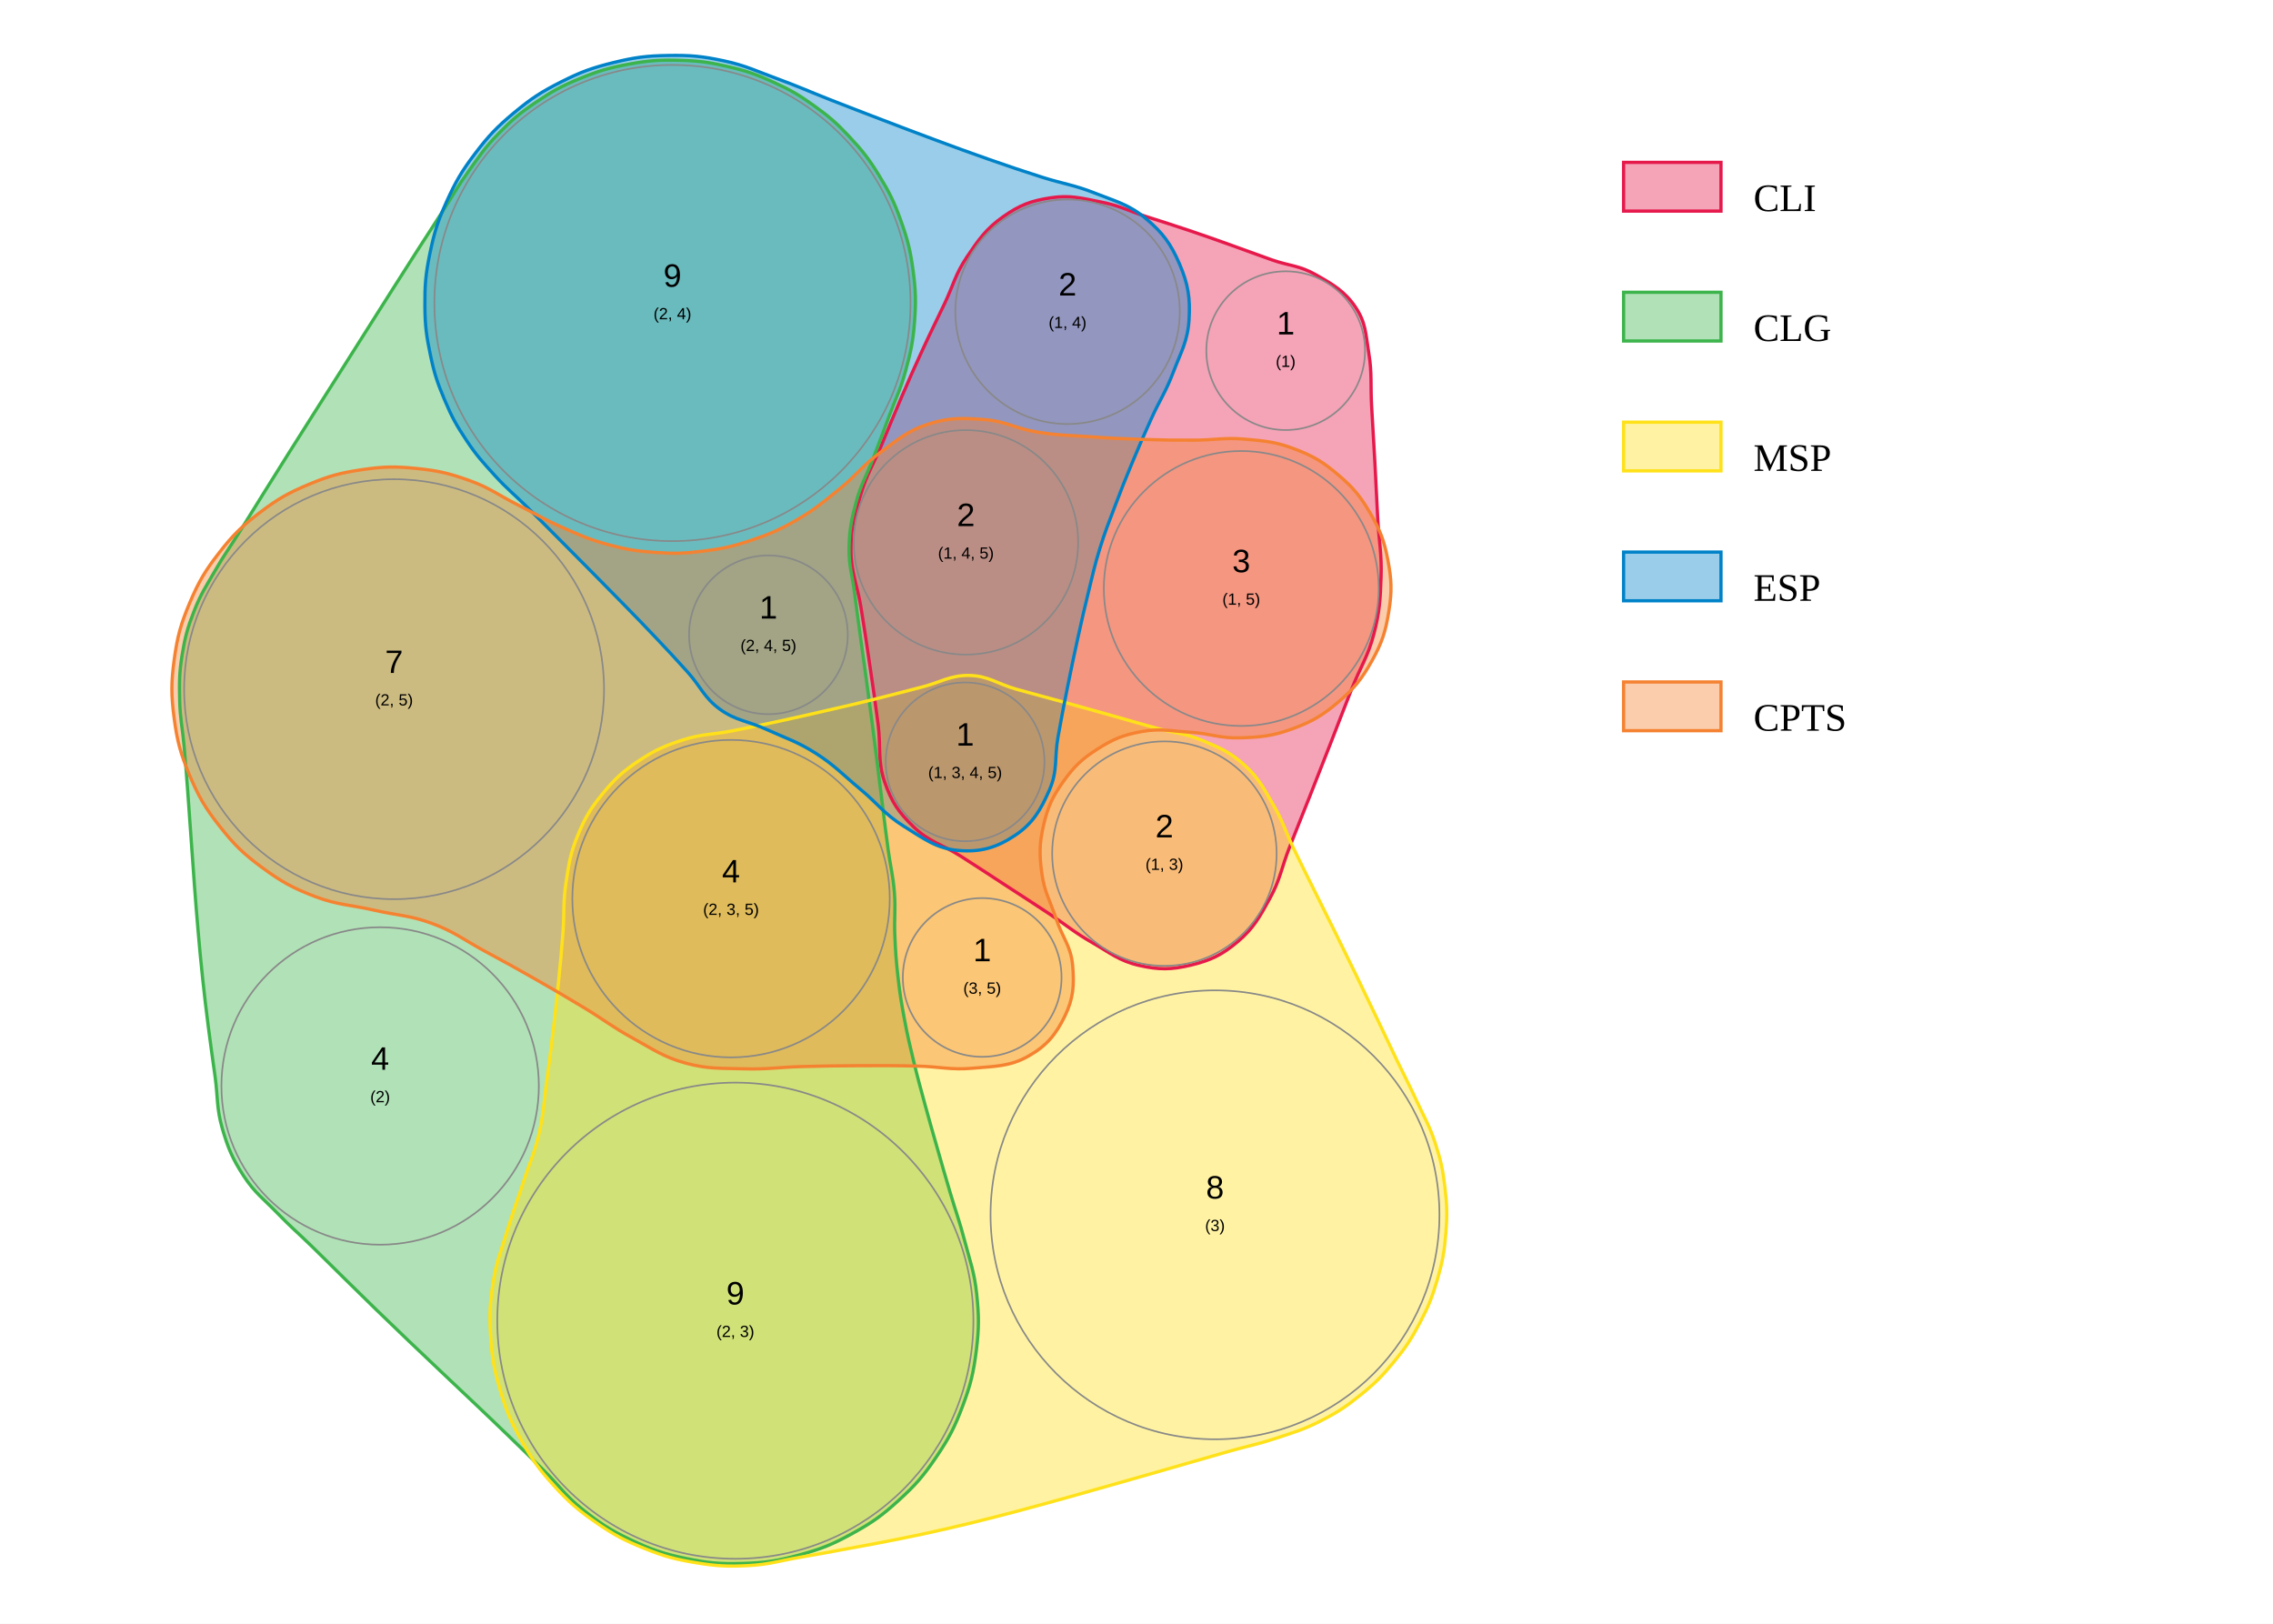
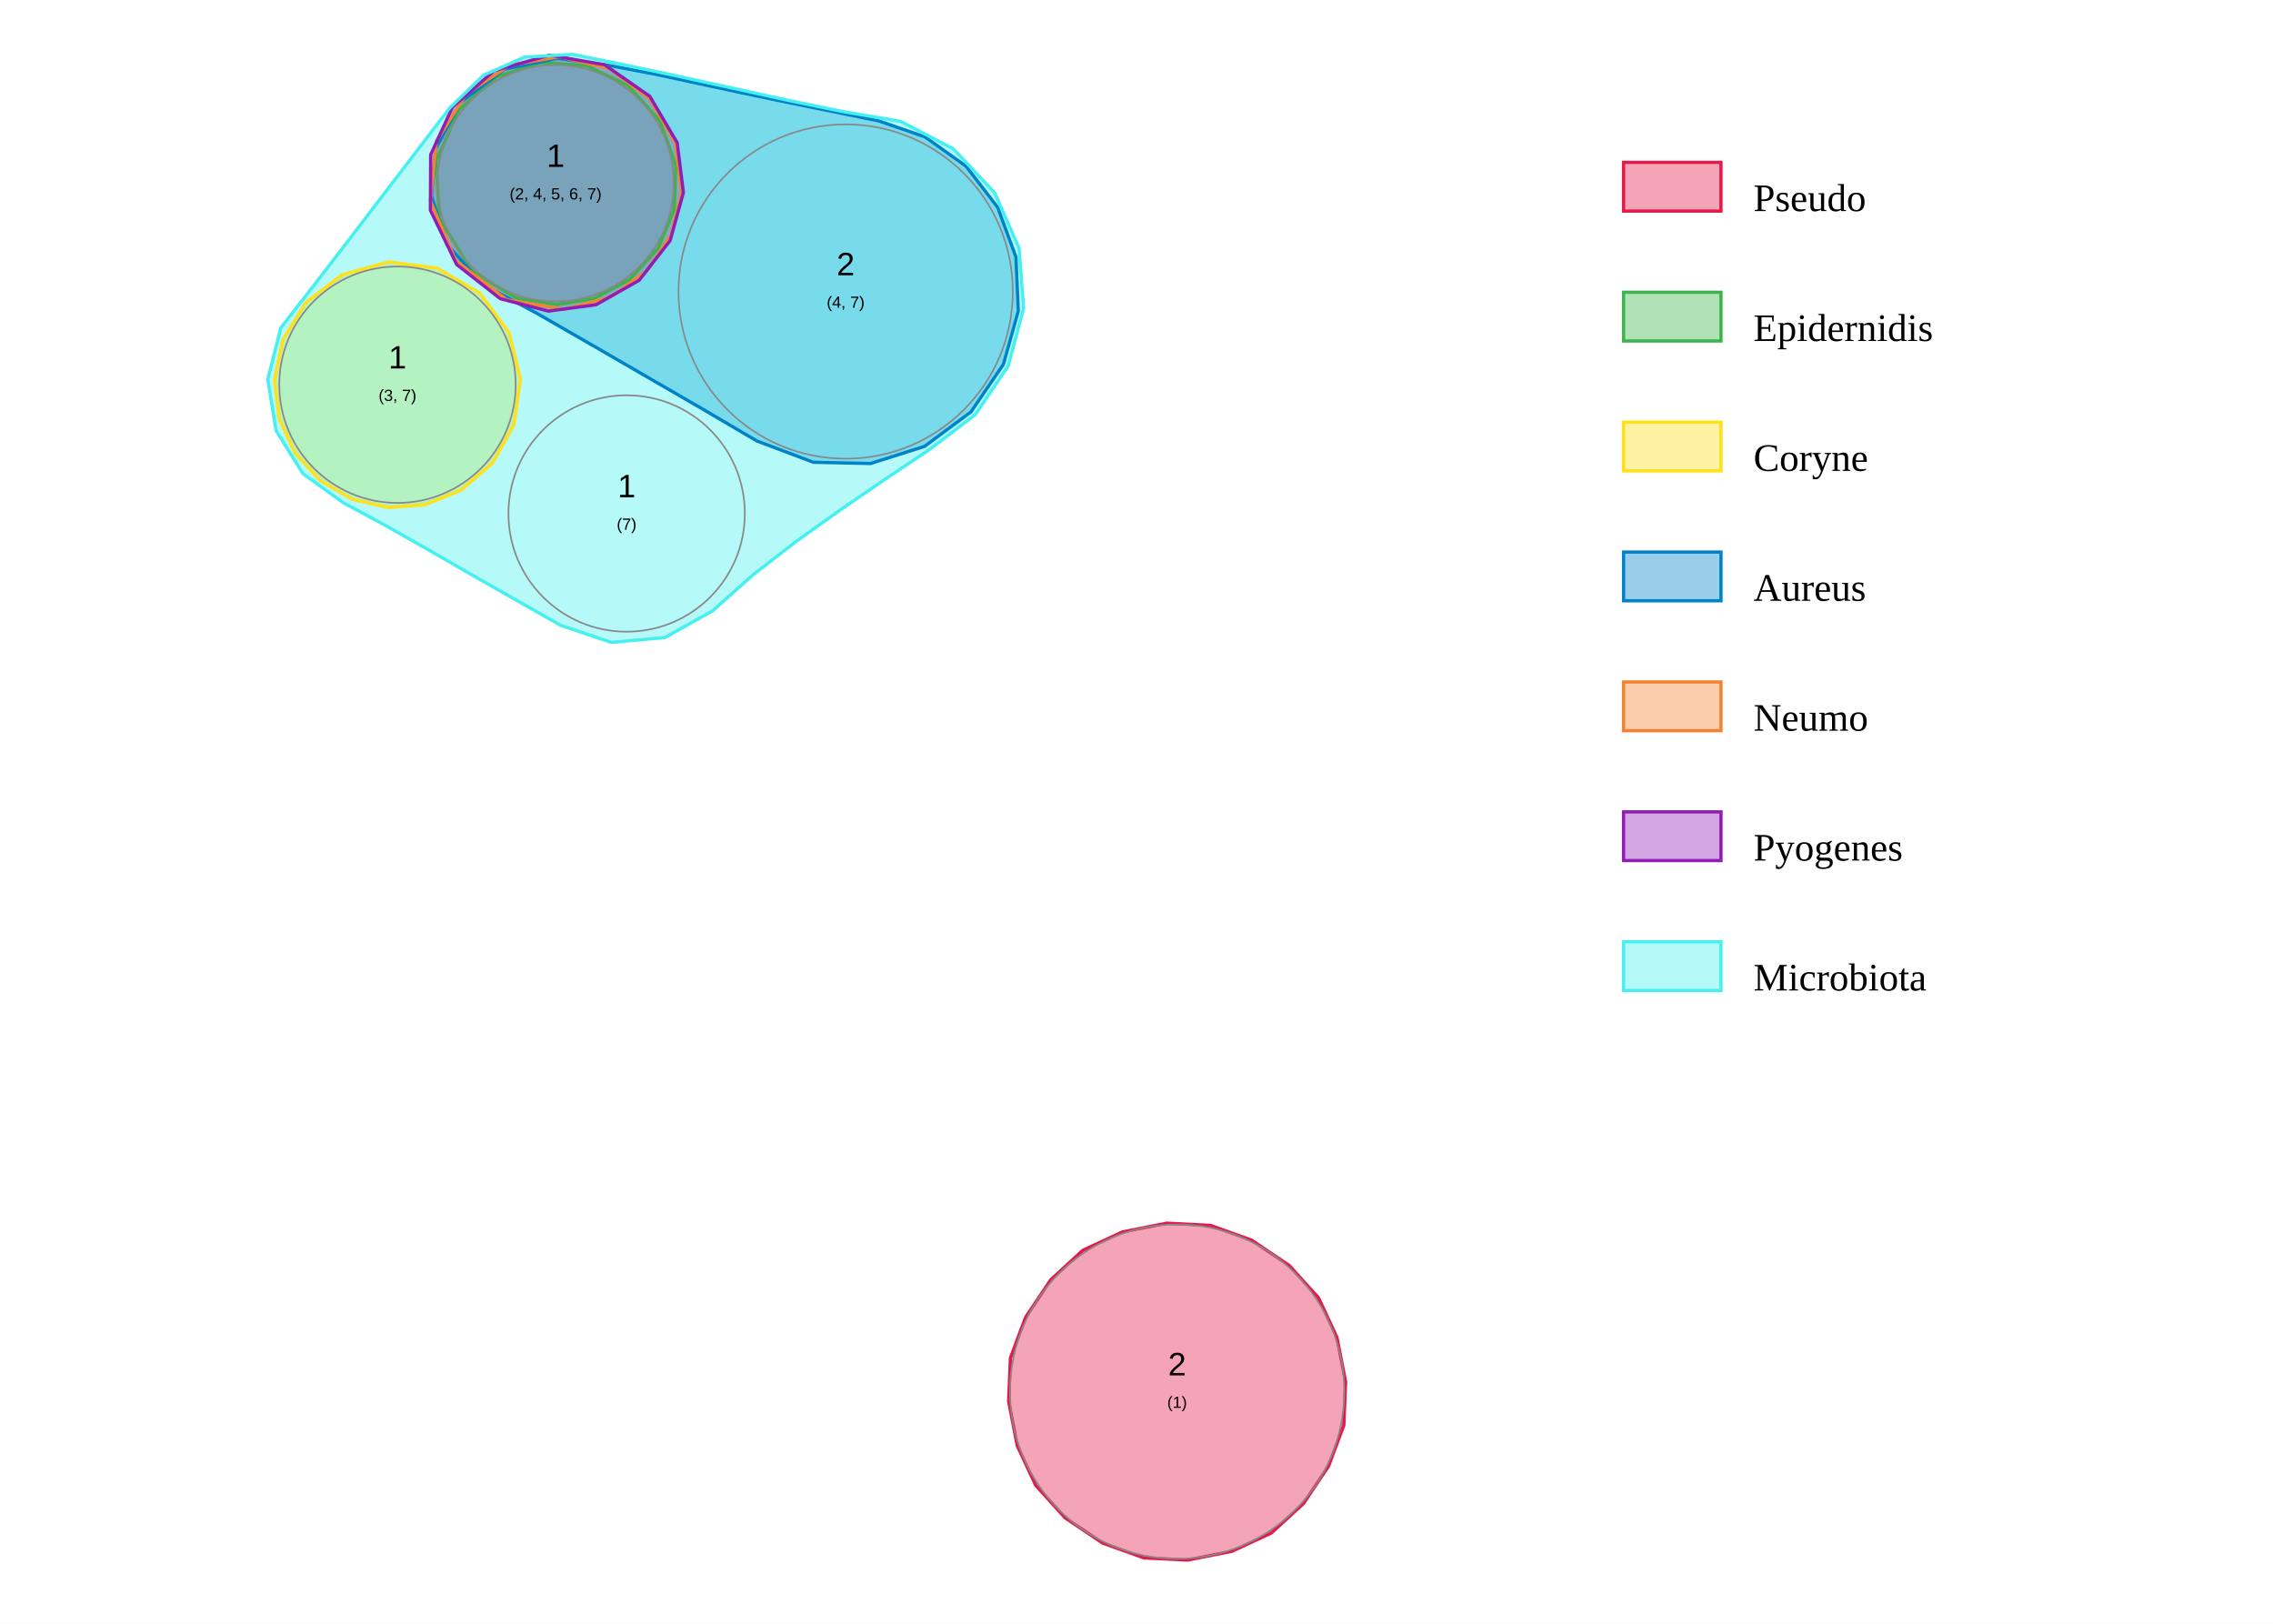
<svg xmlns="http://www.w3.org/2000/svg" xmlns:xlink="http://www.w3.org/1999/xlink" width="700" height="500">
  <defs>
    <style type="text/css">
  .borderLine {
	   stroke: none;
	   fill-opacity: 0.4;
  }
  .outLine {
	   stroke-width: 1;
	   fill: none;
  }
  .circle {
	   stroke: #888888;
	   stroke-width: 0.5;
	   fill: none;
    pointer-events: all;
  }
  .spcircle {
	   stroke: #FF2222;
	   stroke-width: 1;
	   fill: none;
    pointer-events: all;
  }
  .tLabel {
	   font-family: Arial;
    pointer-events: none;
	   font-size: 14px;
	   text-anchor: middle;
	   alignment-baseline: central;
  }
  .nLabel {
	   font-family: Arial;
    pointer-events: none;
	   font-size: 10px;
	   text-anchor: middle;
	   alignment-baseline: central;
  }
  .belong {
	   font-family: Arial;
    pointer-events: none;
	   font-size: 5px;
	   text-anchor: middle;
	   alignment-baseline: central;
  }
  .p0{
    stroke: none;
    fill: #e6194b;
  }
  .q0{
    fill: none;
    stroke: #e6194b;
  }
  .p1{
    stroke: none;
    fill: #3cb44b;
  }
  .q1{
    fill: none;
    stroke: #3cb44b;
  }
  .p2{
    stroke: none;
    fill: #ffe119;
  }
  .q2{
    fill: none;
    stroke: #ffe119;
  }
  .p3{
    stroke: none;
    fill: #0082c8;
  }
  .q3{
    fill: none;
    stroke: #0082c8;
  }
  .p4{
    stroke: none;
    fill: #f58231;
  }
  .q4{
    fill: none;
    stroke: #f58231;
  }
+   .p5{
+     stroke: none;
+     fill: #911eb4;
+   }
+   .q5{
+     fill: none;
+     stroke: #911eb4;
+   }
+   .p6{
+     stroke: none;
+     fill: #46f0f0;
+   }
+   .q6{
+     fill: none;
+     stroke: #46f0f0;
+   }

</style>
    <symbol id="bl0">
-       <path d="M 339.05 62.20 C 333.19 61.05 329.64 60.00 323.61 60.90 C 317.59 61.81 314.09 63.09 308.92 66.74 C 303.75 70.38 301.39 73.76 297.77 79.13 C 294.16 84.50 293.59 87.85 290.85 93.58 C 288.11 99.31 286.71 102.07 284.09 107.77 C 281.46 113.48 280.23 116.26 277.72 122.09 C 275.21 127.92 274.07 130.85 271.53 136.93 C 268.99 143.01 266.92 146.01 265.02 152.49 C 263.13 158.97 262.03 162.41 262.06 169.33 C 262.08 176.26 263.99 179.98 265.16 187.13 C 266.33 194.29 266.86 197.94 267.91 205.11 C 268.96 212.28 269.52 215.87 270.42 222.99 C 271.32 230.12 270.24 234.42 272.42 240.75 C 274.61 247.07 276.66 250.03 281.33 254.60 C 286.00 259.17 290.12 259.99 295.77 263.58 C 301.42 267.17 304.12 268.99 309.59 272.55 C 315.05 276.11 317.77 277.85 323.12 281.38 C 328.46 284.92 330.77 287.05 336.30 290.22 C 341.83 293.40 344.66 295.87 350.75 297.27 C 356.83 298.66 360.63 298.66 366.72 297.20 C 372.80 295.74 376.30 294.09 381.18 289.97 C 386.05 285.85 387.92 282.39 391.10 276.60 C 394.28 270.81 394.62 267.34 397.08 261.02 C 399.55 254.71 400.88 251.50 403.44 245.02 C 406.00 238.53 407.30 235.22 409.88 228.61 C 412.46 222.00 413.71 218.64 416.35 211.98 C 419.00 205.32 421.29 202.17 423.08 195.31 C 424.88 188.44 425.08 184.74 425.32 177.64 C 425.57 170.53 424.68 166.87 424.30 159.78 C 423.91 152.68 423.78 149.10 423.40 142.17 C 423.02 135.23 422.78 131.75 422.41 125.09 C 422.04 118.43 422.56 114.99 421.56 108.87 C 420.56 102.75 420.68 99.37 417.40 94.51 C 414.13 89.65 410.29 87.46 405.18 84.57 C 400.07 81.68 397.07 81.90 391.84 80.07 C 386.61 78.24 384.14 77.26 379.01 75.44 C 373.87 73.61 371.38 72.71 366.16 70.95 C 360.95 69.19 358.35 68.41 352.93 66.66 C 347.50 64.91 344.91 63.35 339.05 62.20 Z" />
+       <path d="M 413.85 438.89 L 414.40 425.49 L 411.74 411.86 L 406.07 399.66 L 397.03 389.67 L 385.47 381.89 L 372.78 377.33 L 359.31 376.65 L 345.67 379.35 L 333.47 385.00 L 323.59 394.08 L 315.86 405.60 L 311.17 418.16 L 310.62 431.56 L 313.28 445.19 L 318.96 457.39 L 327.99 467.38 L 339.56 475.16 L 352.25 479.72 L 365.71 480.40 L 379.36 477.70 L 391.55 472.05 L 401.44 462.97 L 409.16 451.45 Z" />
    </symbol>
    <symbol id="bl1">
-       <path d="M 120.33 89.98 C 117.15 94.98 115.57 97.50 112.40 102.50 C 109.24 107.50 107.65 110.00 104.50 114.97 C 101.35 119.93 99.77 122.41 96.64 127.34 C 93.52 132.26 91.95 134.71 88.88 139.60 C 85.80 144.48 84.28 146.91 81.27 151.74 C 78.25 156.58 76.79 158.99 73.79 163.76 C 70.80 168.54 69.10 170.75 66.31 175.61 C 63.51 180.47 61.85 182.86 59.81 188.07 C 57.77 193.28 56.99 196.11 56.09 201.64 C 55.20 207.18 55.21 210.12 55.34 215.76 C 55.46 221.39 56.20 224.17 56.70 229.80 C 57.20 235.43 57.40 238.26 57.83 243.92 C 58.25 249.58 58.43 252.42 58.84 258.10 C 59.25 263.79 59.43 266.63 59.86 272.34 C 60.30 278.06 60.50 280.91 61.01 286.68 C 61.52 292.46 61.77 295.33 62.40 301.23 C 63.03 307.12 63.38 310.08 64.15 316.15 C 64.92 322.22 65.39 325.32 66.25 331.57 C 67.10 337.81 66.68 341.30 68.43 347.39 C 70.18 353.49 71.60 356.82 75.00 362.05 C 78.39 367.28 81.21 369.21 85.40 373.54 C 89.59 377.87 91.82 379.69 95.94 383.70 C 100.06 387.71 102.00 389.69 105.99 393.61 C 109.97 397.52 111.91 399.44 115.86 403.28 C 119.81 407.11 121.76 408.99 125.74 412.79 C 129.71 416.59 131.68 418.45 135.73 422.28 C 139.77 426.12 141.79 427.99 145.96 431.96 C 150.13 435.93 152.22 437.90 156.58 442.12 C 160.93 446.34 163.16 448.50 167.73 453.05 C 172.31 457.59 174.16 460.62 179.45 464.84 C 184.74 469.06 187.87 471.14 194.18 474.14 C 200.50 477.14 204.11 478.40 211.02 479.86 C 217.94 481.31 221.72 481.64 228.77 481.43 C 235.81 481.22 239.50 480.64 246.25 478.80 C 253.00 476.95 256.41 475.56 262.51 472.20 C 268.61 468.85 271.60 466.72 276.75 462.02 C 281.91 457.33 284.36 454.53 288.30 448.72 C 292.24 442.91 293.99 439.56 296.46 432.97 C 298.94 426.38 299.82 422.68 300.68 415.77 C 301.54 408.86 301.49 405.13 300.78 398.42 C 300.07 391.71 298.75 388.44 297.12 382.23 C 295.50 376.03 294.37 373.15 292.66 367.38 C 290.95 361.60 290.16 358.85 288.59 353.35 C 287.02 347.86 286.25 345.23 284.81 339.92 C 283.37 334.62 282.64 332.04 281.38 326.82 C 280.12 321.60 279.50 319.03 278.53 313.84 C 277.56 308.66 277.14 306.08 276.55 300.89 C 275.96 295.70 275.79 293.11 275.57 287.91 C 275.35 282.71 275.84 280.09 275.44 274.89 C 275.04 269.68 274.27 267.10 273.55 261.89 C 272.84 256.67 272.54 254.06 271.88 248.83 C 271.22 243.59 270.91 240.96 270.25 235.70 C 269.58 230.43 269.26 227.79 268.57 222.50 C 267.88 217.21 267.52 214.56 266.80 209.24 C 266.08 203.92 265.69 201.27 264.96 195.90 C 264.23 190.53 263.84 187.85 263.14 182.39 C 262.44 176.93 261.37 174.19 261.48 168.62 C 261.59 163.05 262.21 159.96 263.68 154.52 C 265.15 149.07 266.78 146.68 268.81 141.40 C 270.84 136.11 271.83 133.50 273.84 128.10 C 275.84 122.70 277.28 120.14 278.84 114.39 C 280.40 108.65 281.15 105.54 281.62 99.37 C 282.10 93.20 282.06 89.81 281.23 83.55 C 280.40 77.28 279.58 73.96 277.47 68.05 C 275.37 62.14 273.89 59.21 270.72 54.02 C 267.54 48.84 265.61 46.42 261.61 42.13 C 257.61 37.84 255.37 35.93 250.71 32.57 C 246.04 29.22 243.54 27.75 238.30 25.36 C 233.05 22.96 230.26 21.94 224.48 20.58 C 218.71 19.23 215.58 18.74 209.43 18.57 C 203.29 18.40 199.94 18.61 193.77 19.73 C 187.60 20.85 184.34 21.82 178.57 24.18 C 172.81 26.55 169.96 28.14 164.92 31.56 C 159.89 34.97 157.55 37.00 153.41 41.26 C 149.26 45.51 147.64 48.05 144.22 52.83 C 140.79 57.60 139.47 60.19 136.28 65.13 C 133.09 70.06 131.48 72.53 128.29 77.50 C 125.09 82.47 123.50 84.98 120.33 89.98 Z" />
+       <path d="M 183.01 91.87 L 193.98 86.00 L 202.67 76.48 L 207.63 64.46 L 208.13 51.11 L 203.25 37.27 L 193.47 26.42 L 180.65 20.23 L 166.49 19.28 L 152.97 23.69 L 141.28 33.81 L 134.30 49.63 L 135.31 67.28 L 145.25 83.41 L 159.00 91.79 L 171.53 93.81 Z" />
    </symbol>
    <symbol id="bl2">
-       <path d="M 225.35 225.09 C 219.45 226.24 216.25 225.95 210.53 227.78 C 204.82 229.61 201.78 230.91 196.79 234.23 C 191.80 237.56 189.37 239.78 185.59 244.40 C 181.80 249.03 180.14 251.83 177.88 257.35 C 175.62 262.86 175.18 266.06 174.28 271.98 C 173.38 277.91 173.83 280.93 173.38 286.98 C 172.93 293.02 172.64 296.06 172.02 302.21 C 171.41 308.35 171.06 311.47 170.31 317.69 C 169.57 323.92 169.17 327.07 168.31 333.33 C 167.45 339.59 167.44 342.87 166.01 348.99 C 164.59 355.11 163.15 357.95 161.19 363.95 C 159.23 369.95 158.07 372.85 156.21 378.98 C 154.36 385.11 152.95 388.15 151.92 394.58 C 150.89 401.01 150.67 404.48 151.07 411.12 C 151.48 417.77 152.05 421.30 153.96 427.81 C 155.86 434.31 157.26 437.67 160.60 443.63 C 163.94 449.58 166.08 452.54 170.67 457.58 C 175.26 462.62 178.00 464.98 183.54 468.82 C 189.09 472.66 192.24 474.31 198.40 476.79 C 204.56 479.27 207.92 480.16 214.36 481.22 C 220.79 482.28 224.18 482.42 230.56 482.09 C 236.94 481.75 240.05 480.62 246.25 479.56 C 252.45 478.50 255.48 477.91 261.57 476.79 C 267.66 475.66 270.68 475.15 276.69 473.93 C 282.70 472.72 285.68 472.09 291.63 470.73 C 297.58 469.36 300.53 468.62 306.43 467.12 C 312.33 465.62 315.27 464.81 321.13 463.21 C 326.98 461.62 329.90 460.78 335.72 459.14 C 341.53 457.51 344.43 456.67 350.20 455.03 C 355.96 453.38 358.83 452.55 364.55 450.91 C 370.27 449.27 373.11 448.43 378.79 446.82 C 384.48 445.22 387.39 444.73 392.98 442.88 C 398.56 441.02 401.51 440.21 406.72 437.54 C 411.92 434.88 414.47 433.21 418.98 429.56 C 423.50 425.92 425.63 423.79 429.29 419.34 C 432.95 414.88 434.61 412.37 437.29 407.29 C 439.96 402.21 441.08 399.41 442.68 393.92 C 444.27 388.43 444.80 385.49 445.26 379.84 C 445.72 374.19 445.65 371.25 444.99 365.67 C 444.34 360.09 443.71 357.26 441.97 351.94 C 440.23 346.63 438.68 344.19 436.31 339.08 C 433.95 333.97 432.61 331.51 430.14 326.39 C 427.68 321.27 426.47 318.67 423.99 313.47 C 421.50 308.27 420.25 305.64 417.71 300.41 C 415.17 295.17 413.87 292.54 411.28 287.30 C 408.69 282.06 407.36 279.44 404.77 274.21 C 402.17 268.97 400.83 266.38 398.32 261.12 C 395.80 255.86 395.16 252.99 392.17 247.91 C 389.19 242.83 387.75 239.70 383.40 235.73 C 379.05 231.76 375.88 230.36 370.43 228.06 C 364.98 225.76 361.87 225.81 356.15 224.23 C 350.43 222.65 347.58 221.79 341.83 220.17 C 336.07 218.55 333.17 217.74 327.39 216.15 C 321.60 214.55 318.69 213.83 312.91 212.20 C 307.14 210.57 304.36 208.11 298.53 207.99 C 292.70 207.87 289.60 210.14 283.75 211.61 C 277.90 213.08 275.08 213.90 269.26 215.33 C 263.45 216.76 260.52 217.43 254.67 218.77 C 248.83 220.12 245.91 220.79 240.05 222.06 C 234.18 223.32 231.26 223.95 225.35 225.09 Z" />
+       <path d="M 158.26 130.82 L 160.29 116.78 L 156.81 102.51 L 147.83 90.33 L 134.66 82.58 L 119.63 80.65 L 105.34 84.61 L 94.16 93.17 L 87.11 104.60 L 84.51 116.98 L 86.00 129.06 L 90.96 139.67 L 98.74 148.10 L 108.50 153.75 L 119.46 156.28 L 130.92 155.42 L 141.99 150.94 L 151.69 142.56 Z" />
    </symbol>
    <symbol id="bl3">
-       <path d="M 288.19 43.14 C 281.65 40.72 278.38 39.45 271.85 36.96 C 265.32 34.46 262.04 33.20 255.55 30.66 C 249.06 28.11 245.92 26.63 239.40 24.25 C 232.88 21.87 229.66 20.17 222.95 18.74 C 216.24 17.30 212.65 16.97 205.84 17.08 C 199.02 17.19 195.48 17.65 188.87 19.28 C 182.26 20.91 178.89 22.14 172.79 25.22 C 166.69 28.30 163.65 30.28 158.36 34.67 C 153.08 39.07 150.53 41.73 146.37 47.20 C 142.21 52.68 140.35 55.86 137.55 62.05 C 134.75 68.23 133.72 71.68 132.38 78.11 C 131.04 84.54 130.81 87.95 130.85 94.20 C 130.89 100.45 131.34 103.58 132.56 109.38 C 133.78 115.19 134.74 117.98 136.96 123.23 C 139.18 128.48 140.57 130.98 143.67 135.63 C 146.76 140.28 148.70 142.36 152.44 146.48 C 156.18 150.59 158.42 152.28 162.39 156.20 C 166.36 160.13 168.32 162.12 172.28 166.10 C 176.25 170.07 178.23 172.08 182.20 176.09 C 186.17 180.11 188.16 182.11 192.13 186.17 C 196.09 190.24 198.07 192.24 202.01 196.41 C 205.95 200.59 207.89 202.64 211.84 207.04 C 215.79 211.45 216.88 214.92 221.76 218.44 C 226.64 221.97 230.33 221.98 236.23 224.69 C 242.14 227.40 245.56 228.35 251.30 232.01 C 257.04 235.68 259.54 238.54 264.95 243.02 C 270.36 247.50 272.29 250.65 278.35 254.43 C 284.41 258.20 288.40 261.33 295.24 261.89 C 302.08 262.46 306.98 260.98 312.56 257.26 C 318.15 253.54 320.52 249.33 323.17 243.29 C 325.82 237.25 324.68 233.44 325.81 227.06 C 326.94 220.68 327.58 217.49 328.80 211.38 C 330.03 205.26 330.66 202.27 331.93 196.48 C 333.21 190.68 333.83 187.92 335.18 182.41 C 336.53 176.91 337.06 174.25 338.70 168.94 C 340.34 163.63 341.38 161.13 343.37 155.86 C 345.36 150.59 346.39 147.98 348.64 142.57 C 350.89 137.17 352.07 134.43 354.61 128.82 C 357.15 123.22 359.04 120.65 361.35 114.56 C 363.67 108.47 365.80 105.02 366.19 98.37 C 366.57 91.73 365.93 87.55 363.27 81.33 C 360.61 75.12 358.10 71.68 352.89 67.31 C 347.69 62.93 343.63 62.03 337.23 59.48 C 330.82 56.93 327.42 56.63 320.88 54.55 C 314.35 52.47 311.09 51.35 304.55 49.07 C 298.01 46.78 294.73 45.56 288.19 43.14 Z" />
+       <path d="M 270.54 37.21 L 256.27 34.31 L 242.27 31.47 L 228.58 28.61 L 215.12 25.72 L 201.79 22.85 L 187.66 20.17 L 171.69 17.97 L 155.44 21.31 L 141.83 31.51 L 134.15 45.86 L 132.88 60.35 L 137.54 75.11 L 148.67 87.60 L 165.35 96.49 L 182.55 106.38 L 199.70 116.31 L 216.65 126.12 L 233.09 135.79 L 250.50 142.35 L 268.09 142.73 L 284.73 137.45 L 299.02 126.83 L 309.01 112.20 L 313.60 95.76 L 312.87 79.14 L 307.26 63.88 L 297.50 51.18 L 284.86 42.16 Z" />
    </symbol>
    <symbol id="bl4">
-       <path d="M 128.40 144.27 C 121.77 143.59 118.18 143.64 111.52 144.62 C 104.85 145.60 101.37 146.53 95.08 149.16 C 88.79 151.80 85.59 153.59 80.08 157.79 C 74.57 161.99 71.86 164.59 67.53 170.16 C 63.20 175.72 61.22 179.03 58.44 185.60 C 55.67 192.18 54.63 195.93 53.66 203.03 C 52.70 210.14 52.69 214.02 53.63 221.15 C 54.57 228.27 55.57 232.01 58.36 238.66 C 61.16 245.31 63.12 248.69 67.62 254.40 C 72.11 260.12 74.94 262.90 80.85 267.24 C 86.76 271.58 90.28 273.51 97.16 276.12 C 104.04 278.72 108.05 278.62 115.23 280.27 C 122.41 281.92 126.28 281.85 133.07 284.36 C 139.85 286.87 142.82 289.39 149.17 292.82 C 155.52 296.24 158.64 297.97 164.81 301.48 C 170.98 305.00 174.00 306.76 180.01 310.40 C 186.03 314.04 188.67 316.29 194.88 319.68 C 201.10 323.08 204.25 325.47 211.09 327.35 C 217.94 329.24 221.93 328.90 229.10 329.12 C 236.27 329.33 239.81 328.63 246.95 328.43 C 254.09 328.24 257.70 328.19 264.80 328.16 C 271.89 328.13 275.47 328.12 282.42 328.28 C 289.38 328.43 292.71 329.55 299.56 328.94 C 306.41 328.33 311.00 328.43 316.67 325.24 C 322.34 322.05 325.15 318.57 327.89 312.99 C 330.62 307.41 330.85 303.31 330.34 297.33 C 329.83 291.35 327.22 288.78 325.32 283.09 C 323.42 277.40 321.62 274.69 320.84 268.88 C 320.06 263.07 320.08 259.66 321.40 254.03 C 322.71 248.40 324.12 245.38 327.43 240.71 C 330.75 236.04 333.14 233.75 337.97 230.67 C 342.81 227.58 345.88 226.31 351.61 225.27 C 357.34 224.24 360.57 225.10 366.62 225.48 C 372.68 225.87 375.66 227.40 381.90 227.20 C 388.14 227.01 391.77 226.69 397.81 224.50 C 403.84 222.31 407.14 220.44 412.07 216.24 C 417.01 212.04 419.37 209.10 422.50 203.50 C 425.63 197.90 426.73 194.43 427.72 188.23 C 428.71 182.04 428.57 178.55 427.43 172.52 C 426.29 166.49 425.07 163.32 422.01 158.07 C 418.96 152.82 416.80 150.21 412.16 146.25 C 407.52 142.30 404.57 140.50 398.82 138.30 C 393.06 136.09 389.60 135.78 383.37 135.23 C 377.14 134.68 374.00 135.53 367.67 135.54 C 361.35 135.56 358.17 135.52 351.75 135.31 C 345.33 135.10 342.09 134.94 335.58 134.48 C 329.07 134.02 325.70 134.07 319.20 133.01 C 312.69 131.96 309.73 129.68 303.06 129.20 C 296.40 128.71 292.28 128.55 285.88 130.59 C 279.48 132.62 276.48 135.42 271.06 139.38 C 265.63 143.34 263.83 146.27 258.74 150.39 C 253.64 154.52 251.09 156.77 245.58 159.98 C 240.06 163.19 237.01 164.48 231.15 166.44 C 225.29 168.39 222.22 169.01 216.30 169.74 C 210.38 170.47 207.38 170.51 201.55 170.09 C 195.71 169.68 192.81 169.20 187.12 167.66 C 181.43 166.11 178.67 164.84 173.08 162.37 C 167.49 159.91 164.86 158.19 159.17 155.32 C 153.49 152.44 150.81 150.21 144.65 148.00 C 138.50 145.79 135.03 144.94 128.40 144.27 Z" />
+       <path d="M 134.37 43.49 L 132.56 61.90 L 140.29 80.19 L 156.02 92.29 L 173.65 95.26 L 188.13 91.43 L 199.27 83.31 L 206.59 72.47 L 209.94 59.39 L 208.06 44.10 L 200.14 30.44 L 187.50 21.07 L 172.19 17.47 L 157.00 20.10 L 143.62 28.82 Z" />
+     </symbol>
+     <symbol id="bl5">
+       <path d="M 132.63 47.64 L 132.54 64.74 L 140.64 81.46 L 154.05 91.98 L 168.90 95.80 L 183.53 93.85 L 196.82 86.33 L 206.39 74.07 L 210.46 59.28 L 208.55 43.94 L 200.09 29.63 L 186.16 19.93 L 169.20 16.99 L 152.21 21.76 L 139.36 32.97 Z" />
+     </symbol>
+     <symbol id="bl6">
+       <path d="M 117.58 60.59 L 107.09 74.32 L 96.76 87.77 L 86.48 100.94 L 82.47 116.84 L 85.01 132.57 L 93.29 145.85 L 105.71 154.80 L 118.94 161.93 L 132.14 169.42 L 145.43 177.08 L 158.98 184.79 L 172.70 192.58 L 188.24 197.81 L 204.76 196.32 L 219.48 188.07 L 231.88 177.02 L 245.01 166.86 L 258.51 157.20 L 272.22 147.82 L 286.24 138.42 L 300.34 127.70 L 310.47 112.71 L 315.24 94.95 L 313.84 76.45 L 306.32 59.37 L 293.59 45.83 L 277.34 37.38 L 259.56 34.36 L 242.15 30.78 L 224.95 27.00 L 207.98 23.29 L 191.57 19.82 L 176.36 16.76 L 161.55 17.58 L 148.91 23.15 L 138.51 33.23 L 128.33 46.54 Z" />
    </symbol>
  </defs>
  <rect width="700" height="500" style="fill:#fff;stroke-width:0" />
  <use class="p0 borderLine" xlink:href="#bl0" />
  <use class="p1 borderLine" xlink:href="#bl1" />
  <use class="p2 borderLine" xlink:href="#bl2" />
  <use class="p3 borderLine" xlink:href="#bl3" />
  <use class="p4 borderLine" xlink:href="#bl4" />
+   <use class="p5 borderLine" xlink:href="#bl5" />
+   <use class="p6 borderLine" xlink:href="#bl6" />
  <use class="q0 outLine" xlink:href="#bl0" />
  <use class="q1 outLine" xlink:href="#bl1" />
  <use class="q2 outLine" xlink:href="#bl2" />
  <use class="q3 outLine" xlink:href="#bl3" />
  <use class="q4 outLine" xlink:href="#bl4" />
-   <circle class="circle" cx="395.942" cy="107.984" r="24.438" />
-   <text class="tLabel" x="395.94" y="87.98" />
-   <text class="nLabel" x="395.94" y="102.98">1</text>
-   <text class="belong" x="395.94" y="112.98">(1)</text>
-   <circle class="circle" cx="117.066" cy="334.406" r="48.875" />
-   <text class="tLabel" x="117.07" y="314.41" />
-   <text class="nLabel" x="117.07" y="329.41">4</text>
-   <text class="belong" x="117.07" y="339.41">(2)</text>
-   <circle class="circle" cx="226.457" cy="406.687" r="73.313" />
-   <text class="tLabel" x="226.46" y="386.69" />
-   <text class="nLabel" x="226.46" y="401.69">9</text>
-   <text class="belong" x="226.46" y="411.69">(2, 3)</text>
-   <circle class="circle" cx="207.091" cy="93.313" r="73.313" />
-   <text class="tLabel" x="207.09" y="73.31" />
-   <text class="nLabel" x="207.09" y="88.31">9</text>
-   <text class="belong" x="207.09" y="98.31">(2, 4)</text>
-   <circle class="circle" cx="236.642" cy="195.475" r="24.438" />
-   <text class="tLabel" x="236.64" y="175.47" />
-   <text class="nLabel" x="236.64" y="190.47">1</text>
-   <text class="belong" x="236.64" y="200.47">(2, 4, 5)</text>
-   <circle class="circle" cx="121.363" cy="212.225" r="64.656" />
-   <text class="tLabel" x="121.36" y="192.23" />
-   <text class="nLabel" x="121.36" y="207.23">7</text>
-   <text class="belong" x="121.36" y="217.23">(2, 5)</text>
-   <circle class="circle" cx="225.133" cy="276.725" r="48.875" />
-   <text class="tLabel" x="225.13" y="256.72" />
-   <text class="nLabel" x="225.13" y="271.72">4</text>
-   <text class="belong" x="225.13" y="281.72">(2, 3, 5)</text>
-   <circle class="circle" cx="374.173" cy="374.081" r="69.12" />
-   <text class="tLabel" x="374.17" y="354.08" />
-   <text class="nLabel" x="374.17" y="369.08">8</text>
-   <text class="belong" x="374.17" y="379.08">(3)</text>
-   <circle class="circle" cx="358.588" cy="262.856" r="34.56" />
-   <text class="tLabel" x="358.59" y="242.86" />
-   <text class="nLabel" x="358.59" y="257.86">2</text>
-   <text class="belong" x="358.59" y="267.86">(1, 3)</text>
-   <circle class="circle" cx="297.215" cy="234.594" r="24.438" />
-   <text class="tLabel" x="297.22" y="214.59" />
-   <text class="nLabel" x="297.22" y="229.59">1</text>
-   <text class="belong" x="297.22" y="239.59">(1, 3, 4, 5)</text>
-   <circle class="circle" cx="302.476" cy="300.989" r="24.438" />
-   <text class="tLabel" x="302.48" y="280.99" />
-   <text class="nLabel" x="302.48" y="295.99">1</text>
-   <text class="belong" x="302.48" y="305.99">(3, 5)</text>
-   <circle class="circle" cx="328.77" cy="96.005" r="34.56" />
-   <text class="tLabel" x="328.77" y="76.01" />
-   <text class="nLabel" x="328.77" y="91.01">2</text>
-   <text class="belong" x="328.77" y="101.01">(1, 4)</text>
-   <circle class="circle" cx="297.471" cy="167.011" r="34.56" />
-   <text class="tLabel" x="297.47" y="147.01" />
-   <text class="nLabel" x="297.47" y="162.01">2</text>
-   <text class="belong" x="297.47" y="172.01">(1, 4, 5)</text>
-   <circle class="circle" cx="382.266" cy="181.211" r="42.327" />
-   <text class="tLabel" x="382.27" y="161.21" />
-   <text class="nLabel" x="382.27" y="176.21">3</text>
-   <text class="belong" x="382.27" y="186.21">(1, 5)</text>
+   <use class="q5 outLine" xlink:href="#bl5" />
+   <use class="q6 outLine" xlink:href="#bl6" />
+   <circle class="circle" cx="362.512" cy="428.524" r="51.476" />
+   <text class="tLabel" x="362.51" y="408.52" />
+   <text class="nLabel" x="362.51" y="423.52">2</text>
+   <text class="belong" x="362.51" y="433.52">(1)</text>
+   <circle class="circle" cx="171.105" cy="56.399" r="36.399" />
+   <text class="tLabel" x="171.11" y="36.40" />
+   <text class="nLabel" x="171.11" y="51.40">1</text>
+   <text class="belong" x="171.11" y="61.40">(2, 4, 5, 6, 7)</text>
+   <circle class="circle" cx="122.411" cy="118.464" r="36.399" />
+   <text class="tLabel" x="122.41" y="98.46" />
+   <text class="nLabel" x="122.41" y="113.46">1</text>
+   <text class="belong" x="122.41" y="123.46">(3, 7)</text>
+   <circle class="circle" cx="260.428" cy="89.774" r="51.476" />
+   <text class="tLabel" x="260.43" y="69.77" />
+   <text class="nLabel" x="260.43" y="84.77">2</text>
+   <text class="belong" x="260.43" y="94.77">(4, 7)</text>
+   <circle class="circle" cx="192.981" cy="158.12" r="36.399" />
+   <text class="tLabel" x="192.98" y="138.12" />
+   <text class="nLabel" x="192.98" y="153.12">1</text>
+   <text class="belong" x="192.98" y="163.12">(7)</text>
  <rect class="p0 borderLine" x="500.00" y="50.00" width="30.00" height="15.00" />
  <rect class="q0" x="500.00" y="50.00" width="30.00" height="15.00" />
-   <text class="legend" x="540.00" y="65.00">CLI</text>
+   <text class="legend" x="540.00" y="65.00">Pseudo</text>
  <rect class="p1 borderLine" x="500.00" y="90.00" width="30.00" height="15.00" />
  <rect class="q1" x="500.00" y="90.00" width="30.00" height="15.00" />
-   <text class="legend" x="540.00" y="105.00">CLG</text>
+   <text class="legend" x="540.00" y="105.00">Epidernidis</text>
  <rect class="p2 borderLine" x="500.00" y="130.00" width="30.00" height="15.00" />
  <rect class="q2" x="500.00" y="130.00" width="30.00" height="15.00" />
-   <text class="legend" x="540.00" y="145.00">MSP</text>
+   <text class="legend" x="540.00" y="145.00">Coryne</text>
  <rect class="p3 borderLine" x="500.00" y="170.00" width="30.00" height="15.00" />
  <rect class="q3" x="500.00" y="170.00" width="30.00" height="15.00" />
-   <text class="legend" x="540.00" y="185.00">ESP</text>
+   <text class="legend" x="540.00" y="185.00">Aureus</text>
  <rect class="p4 borderLine" x="500.00" y="210.00" width="30.00" height="15.00" />
  <rect class="q4" x="500.00" y="210.00" width="30.00" height="15.00" />
-   <text class="legend" x="540.00" y="225.00">CPTS</text>
+   <text class="legend" x="540.00" y="225.00">Neumo</text>
+   <rect class="p5 borderLine" x="500.00" y="250.00" width="30.00" height="15.00" />
+   <rect class="q5" x="500.00" y="250.00" width="30.00" height="15.00" />
+   <text class="legend" x="540.00" y="265.00">Pyogenes</text>
+   <rect class="p6 borderLine" x="500.00" y="290.00" width="30.00" height="15.00" />
+   <rect class="q6" x="500.00" y="290.00" width="30.00" height="15.00" />
+   <text class="legend" x="540.00" y="305.00">Microbiota</text>
</svg>
